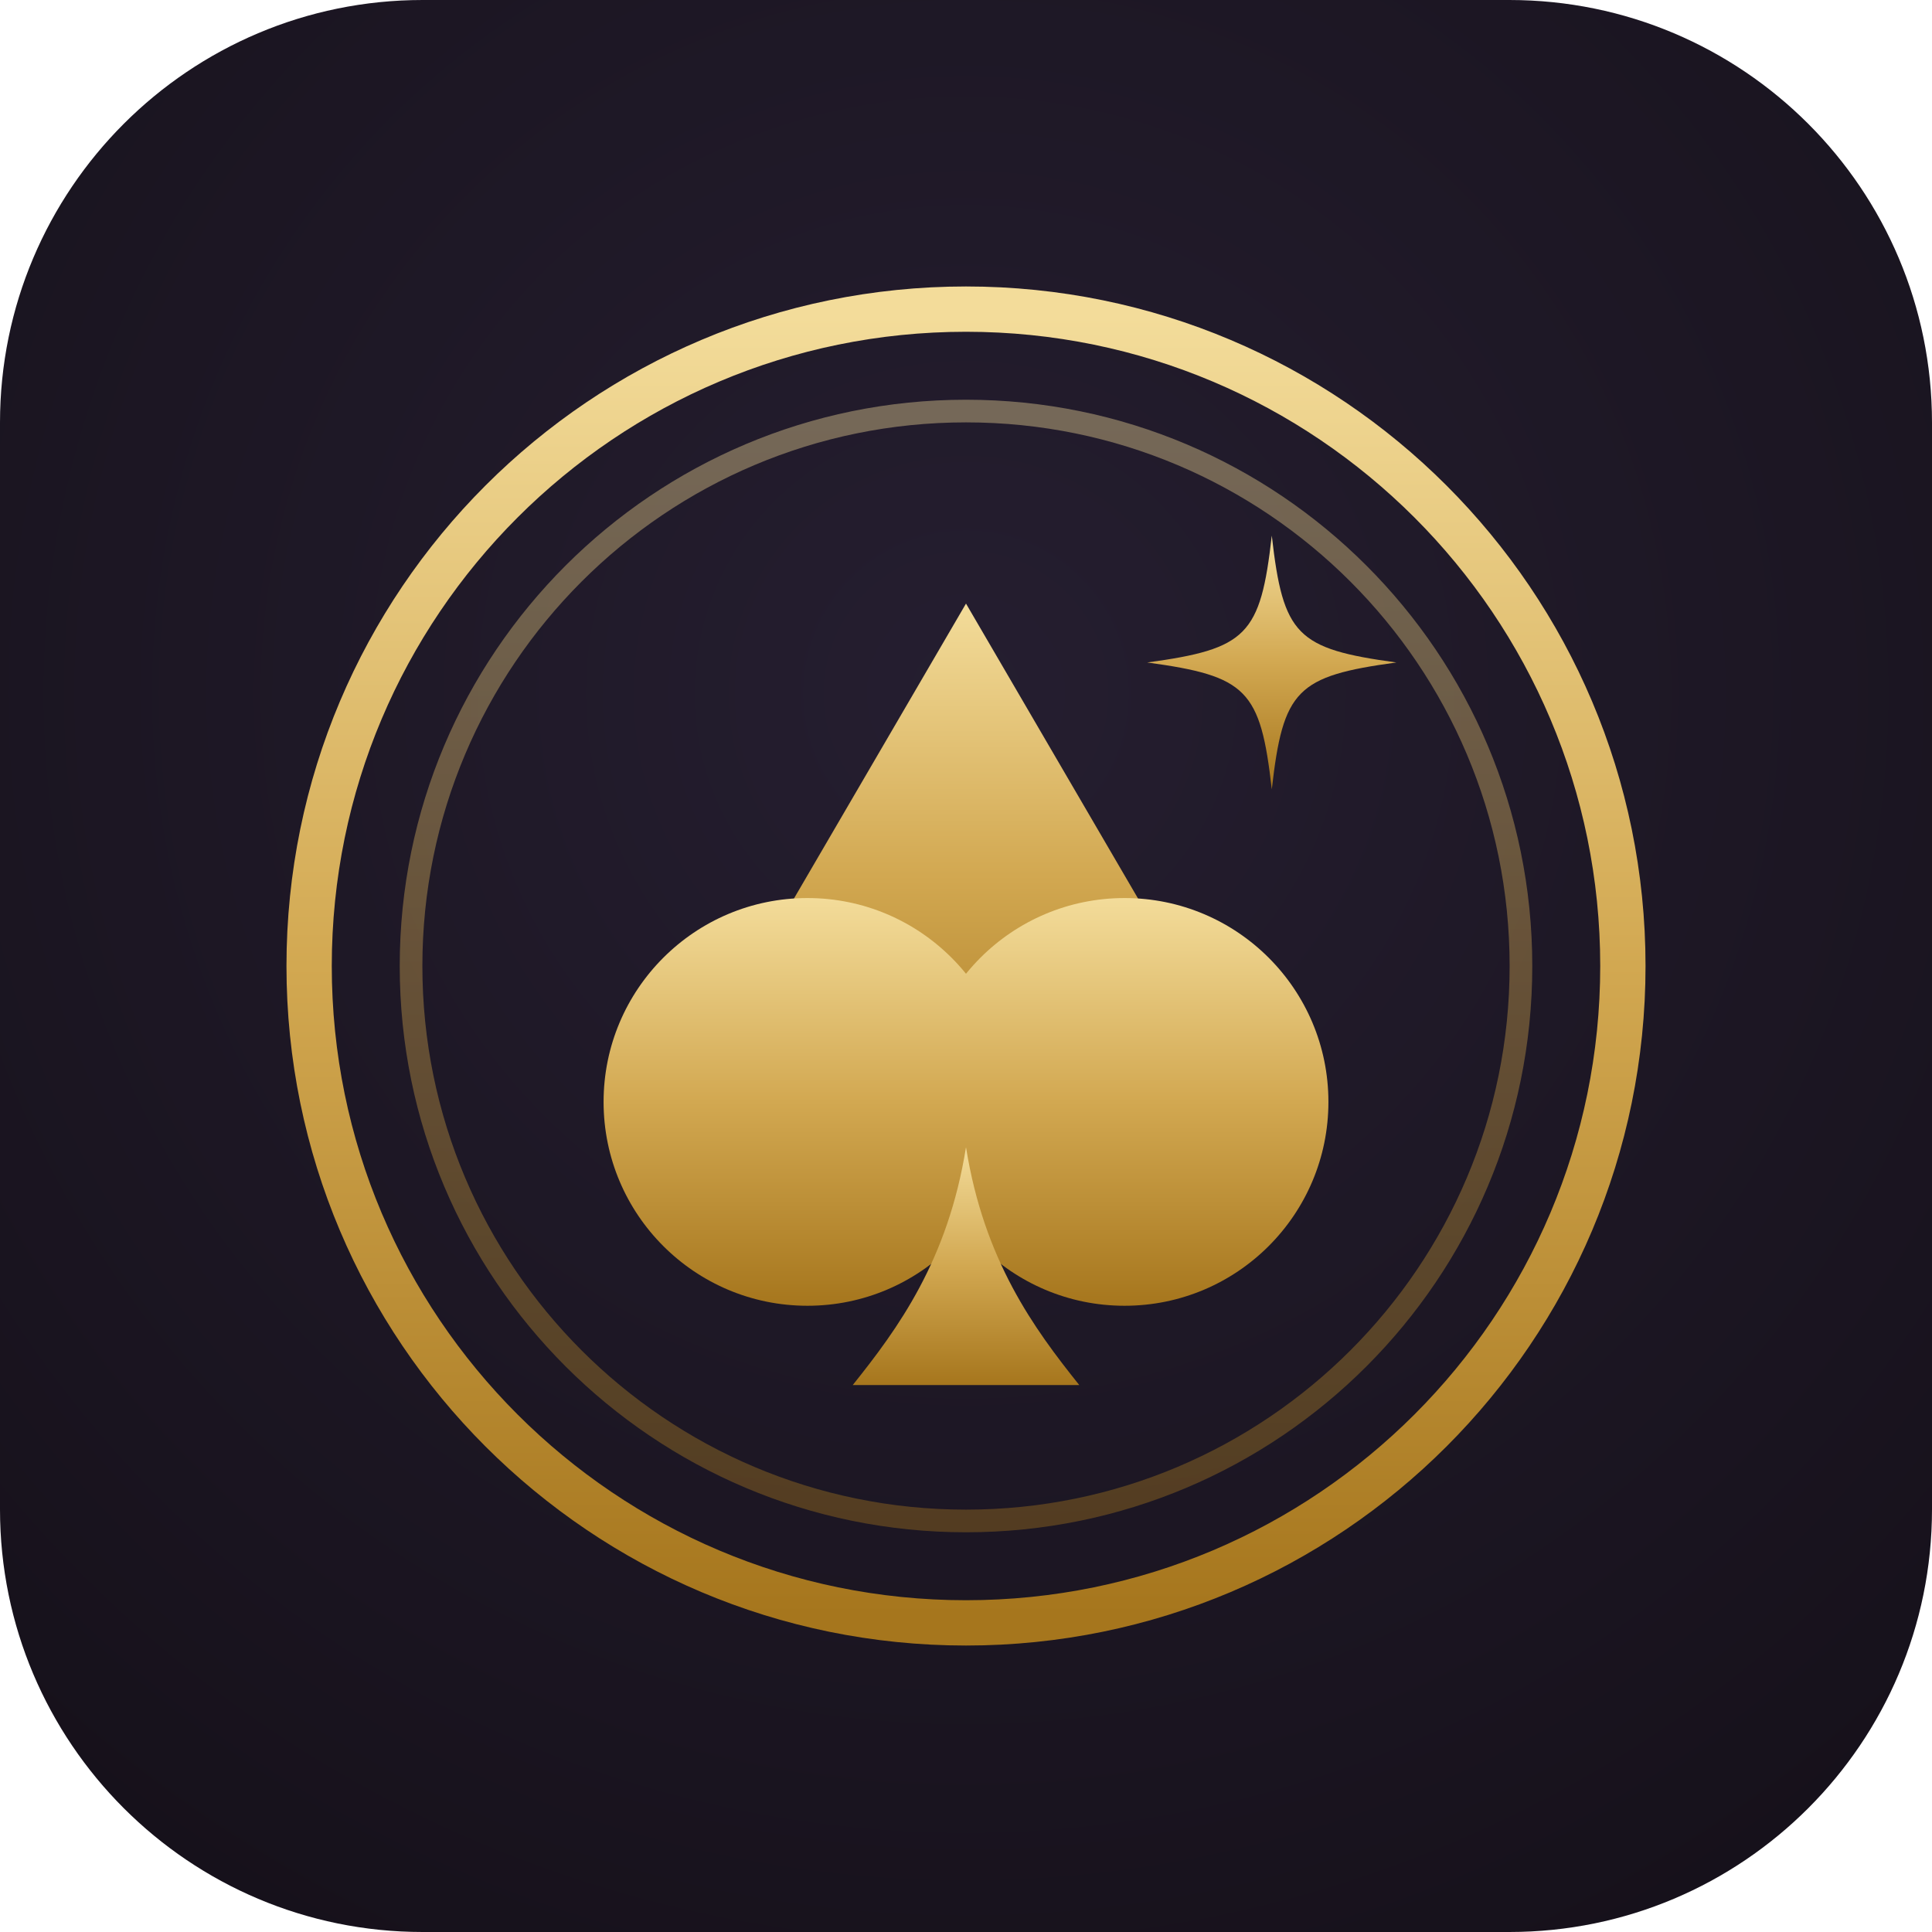
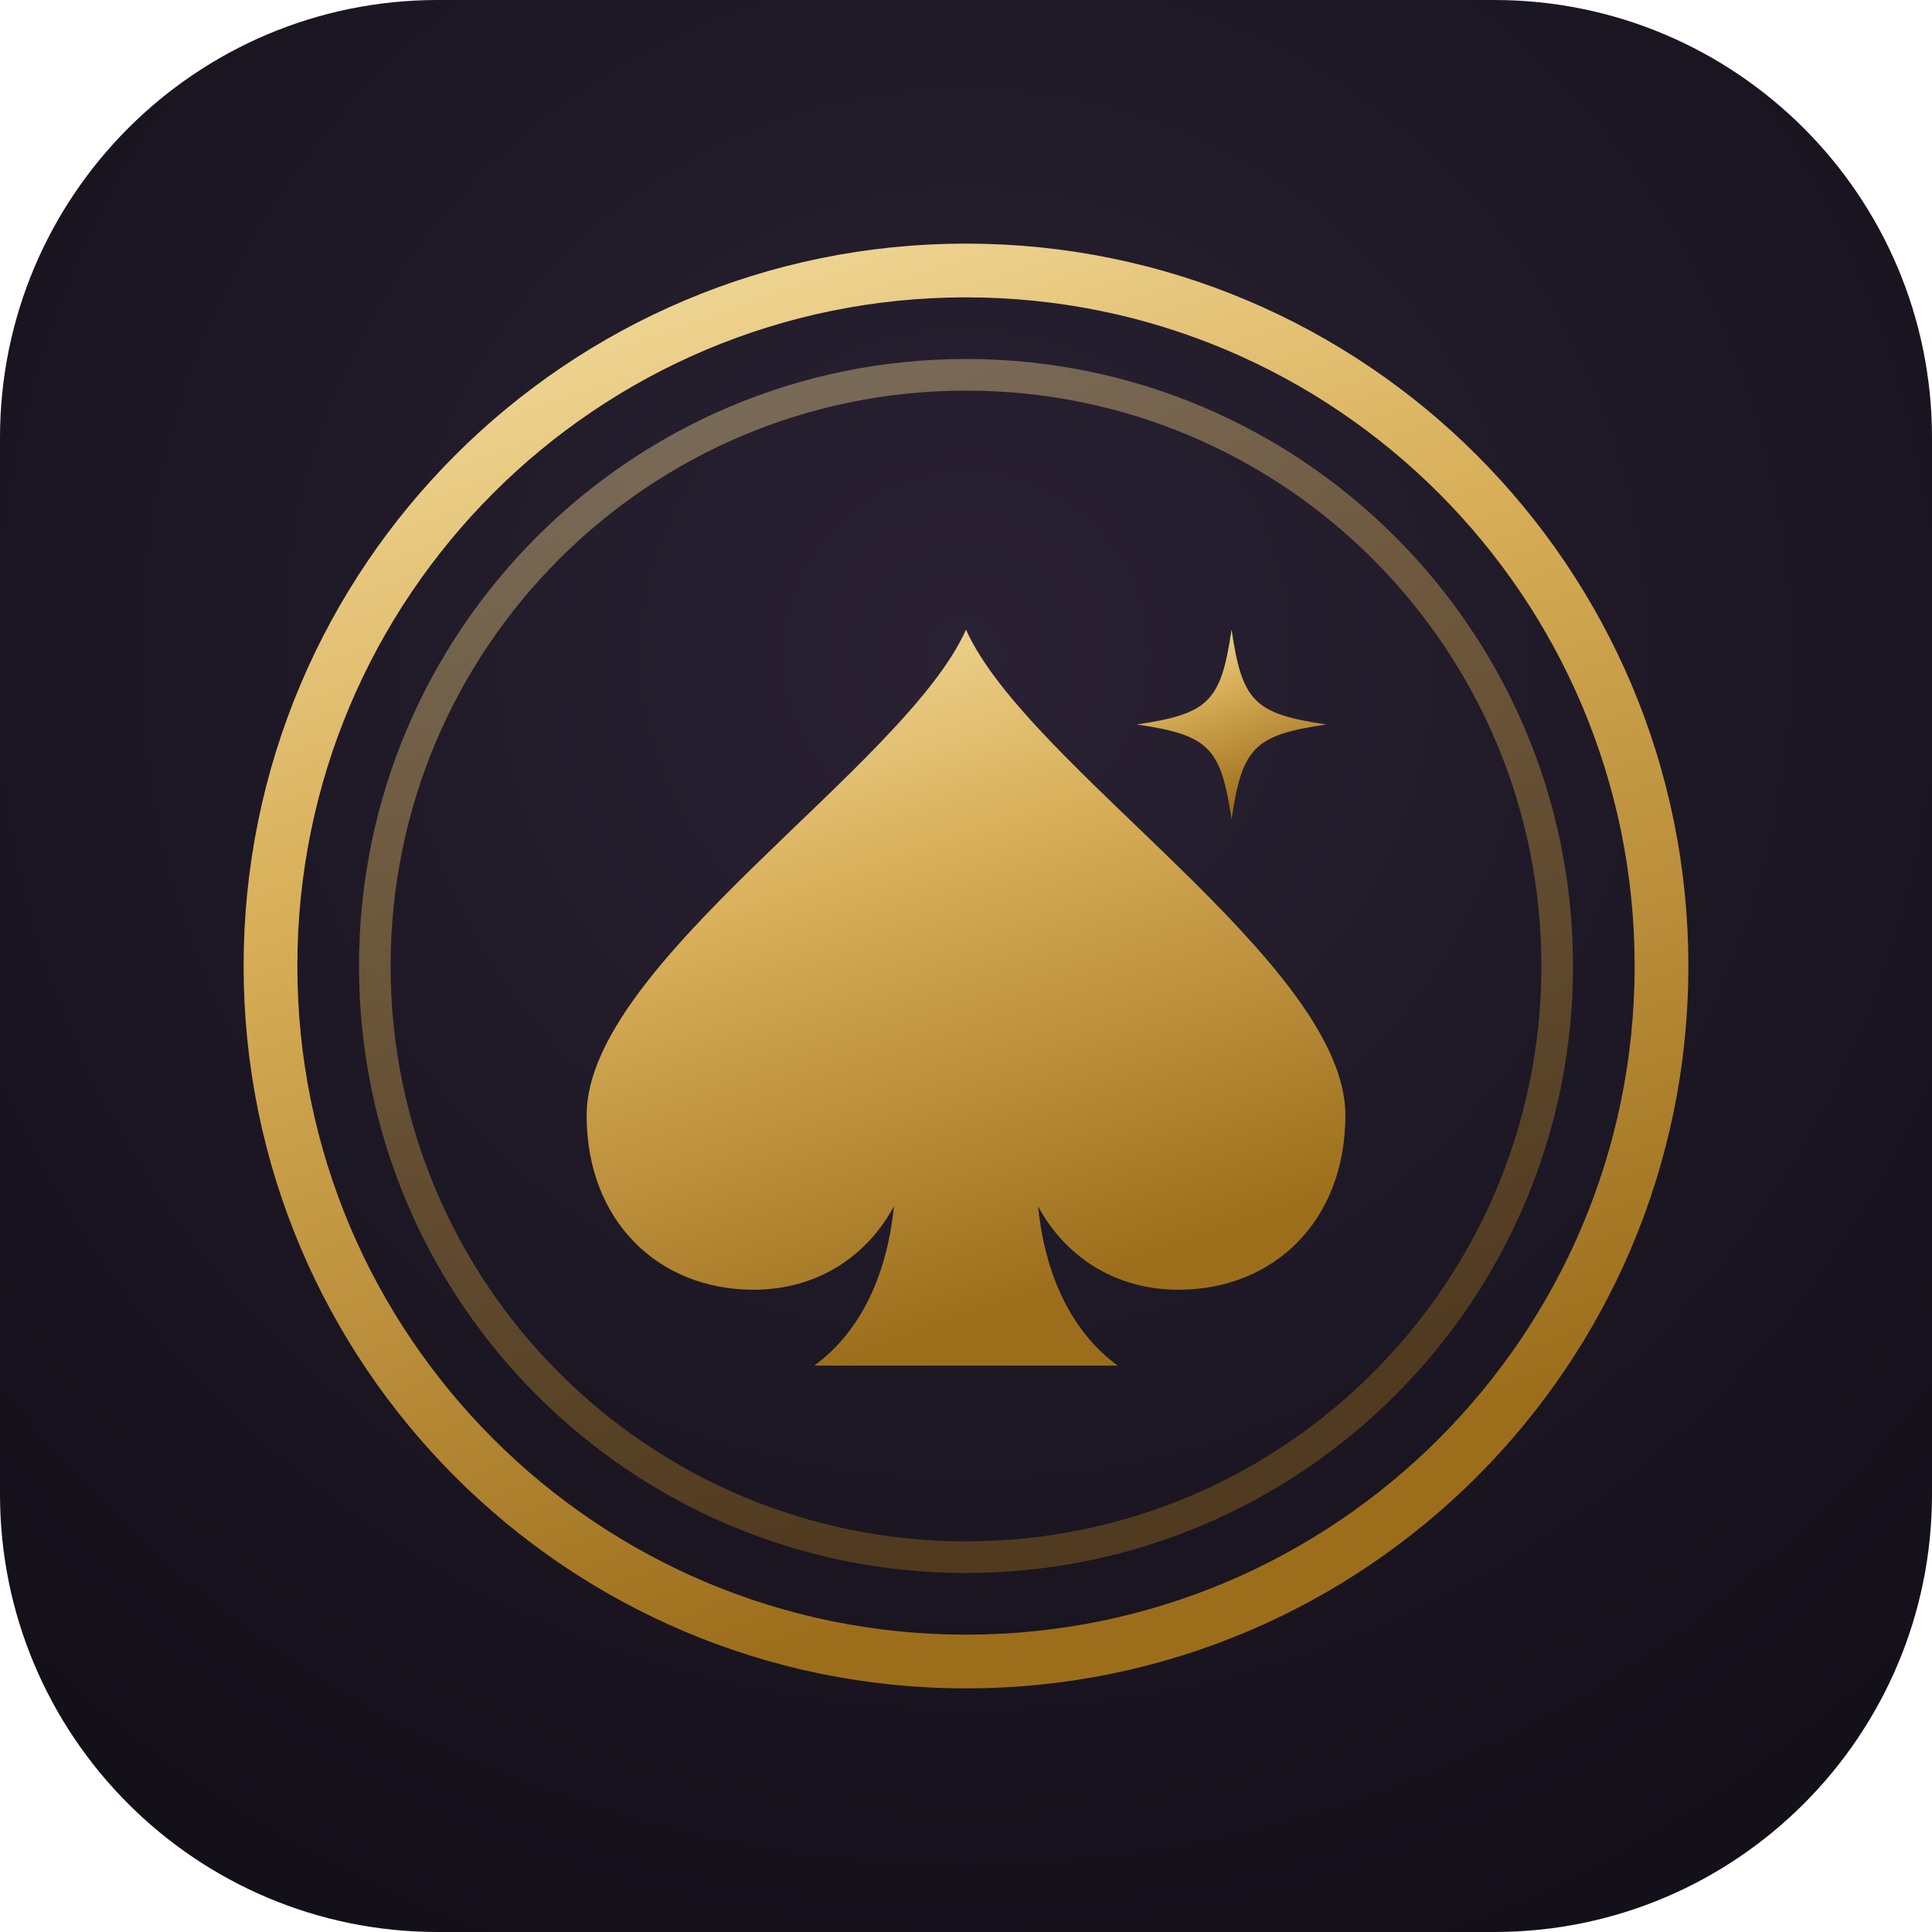
<svg xmlns="http://www.w3.org/2000/svg" viewBox="0 0 512 512" width="512" height="512">
  <defs>
-     <radialGradient id="bg" cx="50%" cy="36%" r="78%">
-       <stop offset="0%" stop-color="#251e30" />
-       <stop offset="100%" stop-color="#151019" />
+     <radialGradient id="bg" cx="50%" cy="34%" r="80%">
+       <stop offset="0%" stop-color="#2a2234" />
+       <stop offset="60%" stop-color="#1a1521" />
+       <stop offset="100%" stop-color="#120e17" />
    </radialGradient>
-     <linearGradient id="gold" x1="0" y1="0" x2="0" y2="1">
-       <stop offset="0%" stop-color="#F3DC9A" />
-       <stop offset="50%" stop-color="#D2A851" />
-       <stop offset="100%" stop-color="#A6761D" />
+     <linearGradient id="gold" x1="0" y1="0" x2="0.35" y2="1">
+       <stop offset="0%" stop-color="#F6E2A6" />
+       <stop offset="42%" stop-color="#D8AE58" />
+       <stop offset="100%" stop-color="#9C6E1C" />
    </linearGradient>
  </defs>
-   <rect width="512" height="512" rx="112" fill="url(#bg)" />
-   <g transform="translate(63.91172,63.91172) scale(6.002759)">
-     <circle cx="32" cy="32" r="29" fill="none" stroke="url(#gold)" stroke-width="2" />
-     <circle cx="32" cy="32" r="24.5" fill="none" stroke="url(#gold)" stroke-width="1" opacity="0.4" />
-     <g fill="url(#gold)">
-       <path d="M32 16 L18 40 L46 40 Z" />
-       <circle cx="25" cy="38" r="9" />
-       <circle cx="39" cy="38" r="9" />
-       <path d="M32 40 C31.2 45 29 48 27 50.5 L37 50.5 C35 48 32.8 45 32 40 Z" />
-       <path d="M45.5 13 C46 17.4 46.6 18 51 18.6 C46.6 19.2 46 19.8 45.5 24.2 C45 19.8 44.4 19.2 40 18.6 C44.4 18 45 17.4 45.5 13 Z" />
+   <rect width="512" height="512" rx="116" fill="url(#bg)" />
+   <g transform="translate(54.92364 54.92364) scale(16.75636)">
+     <circle cx="12" cy="12" r="11" fill="none" stroke="url(#gold)" stroke-width="0.85" />
+     <circle cx="12" cy="12" r="9.35" fill="none" stroke="url(#gold)" stroke-width="0.5" opacity="0.42" />
+     <g fill="url(#gold)" transform="translate(12 12.5) scale(0.6) translate(-12 -12.3)">
+       <path d="M12 2.6C13.6 6.2 22 11.4 22 15.4C22 18.2 20.1 20 17.6 20C15.9 20 14.6 19.1 13.9 17.8C14.1 19.8 14.9 21.2 16 22L8 22C9.1 21.2 9.9 19.8 10.1 17.8C9.4 19.1 8.1 20 6.4 20C3.9 20 2 18.2 2 15.4C2 11.4 10.4 6.2 12 2.6Z" />
+       <path d="M19 2.6C19.28 4.5 19.6 4.82 21.5 5.1C19.6 5.38 19.28 5.7 19 7.6C18.72 5.7 18.4 5.38 16.5 5.1C18.4 4.82 18.72 4.5 19 2.6Z" />
    </g>
  </g>
</svg>
